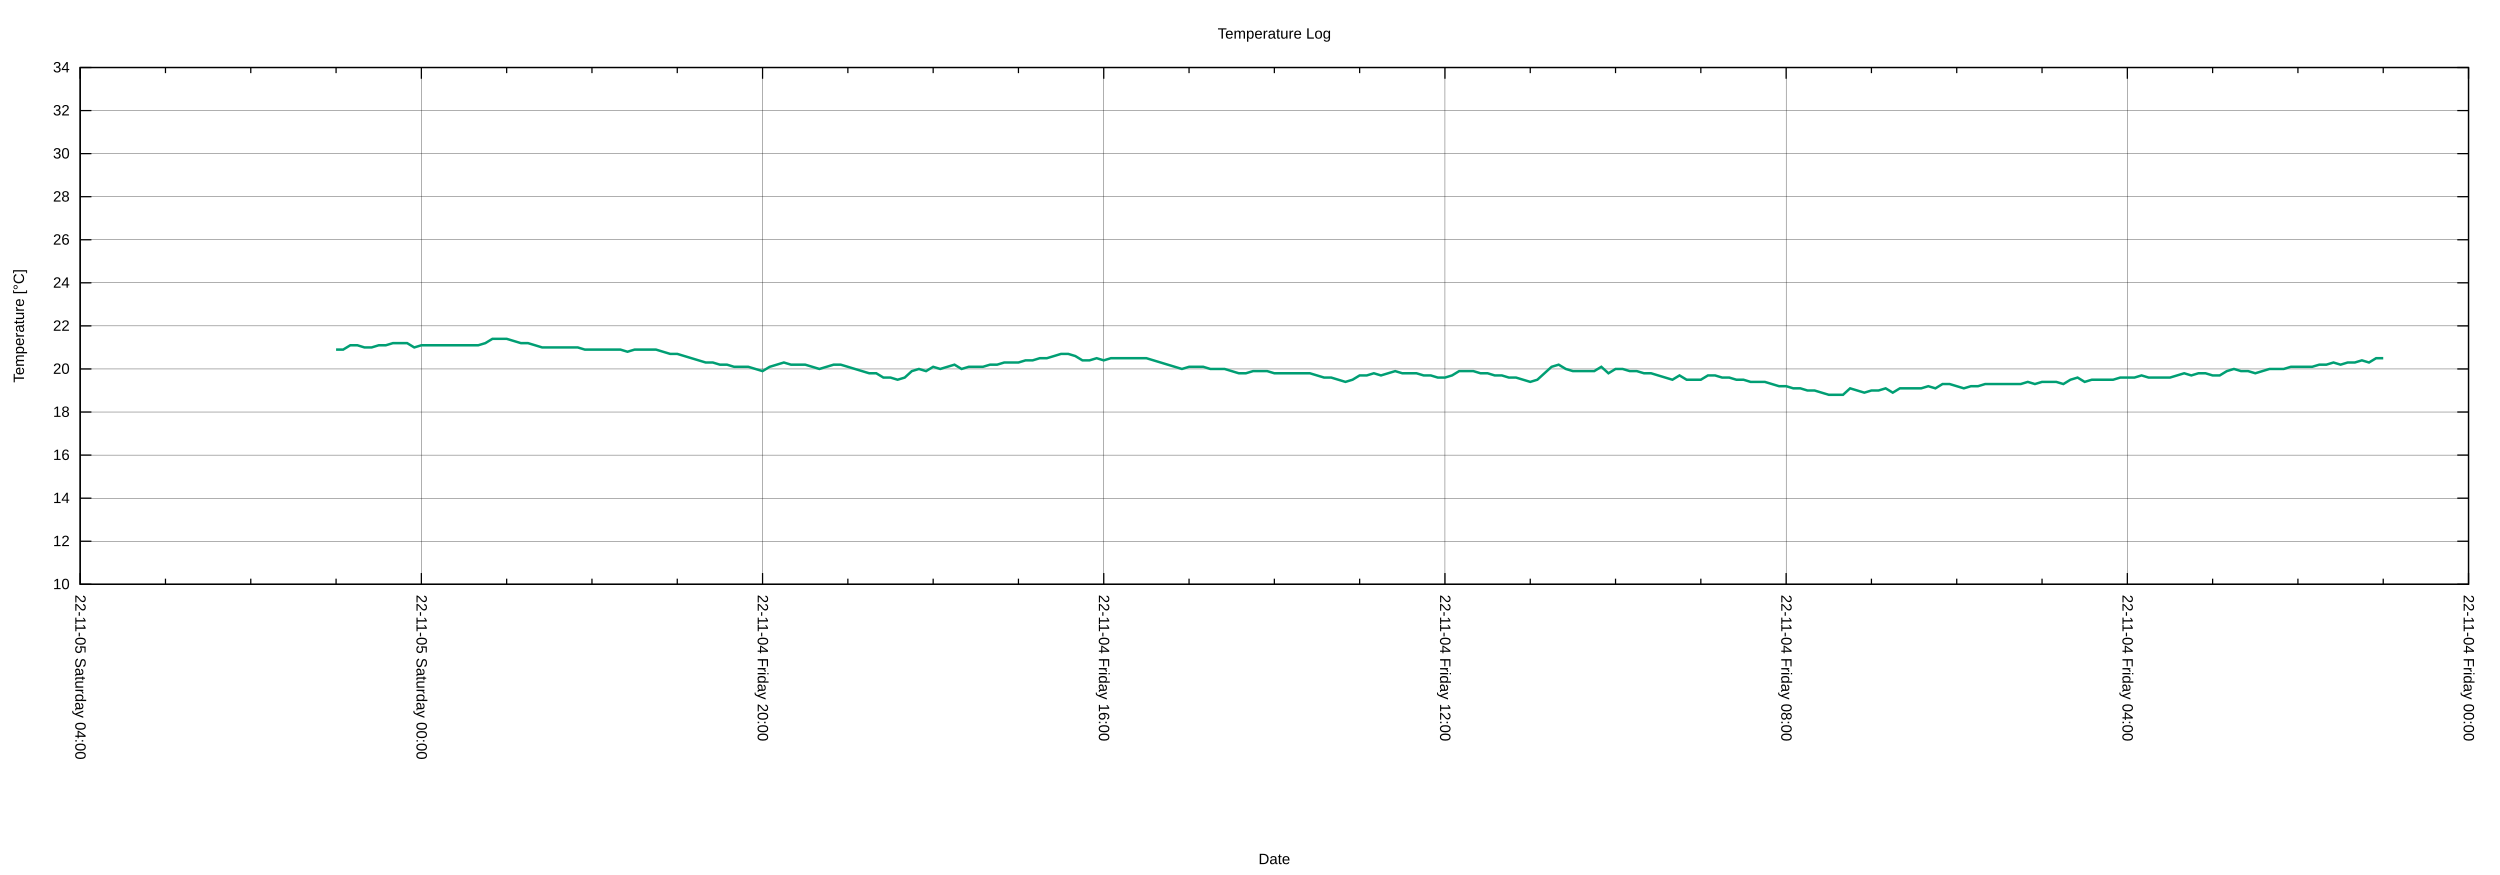
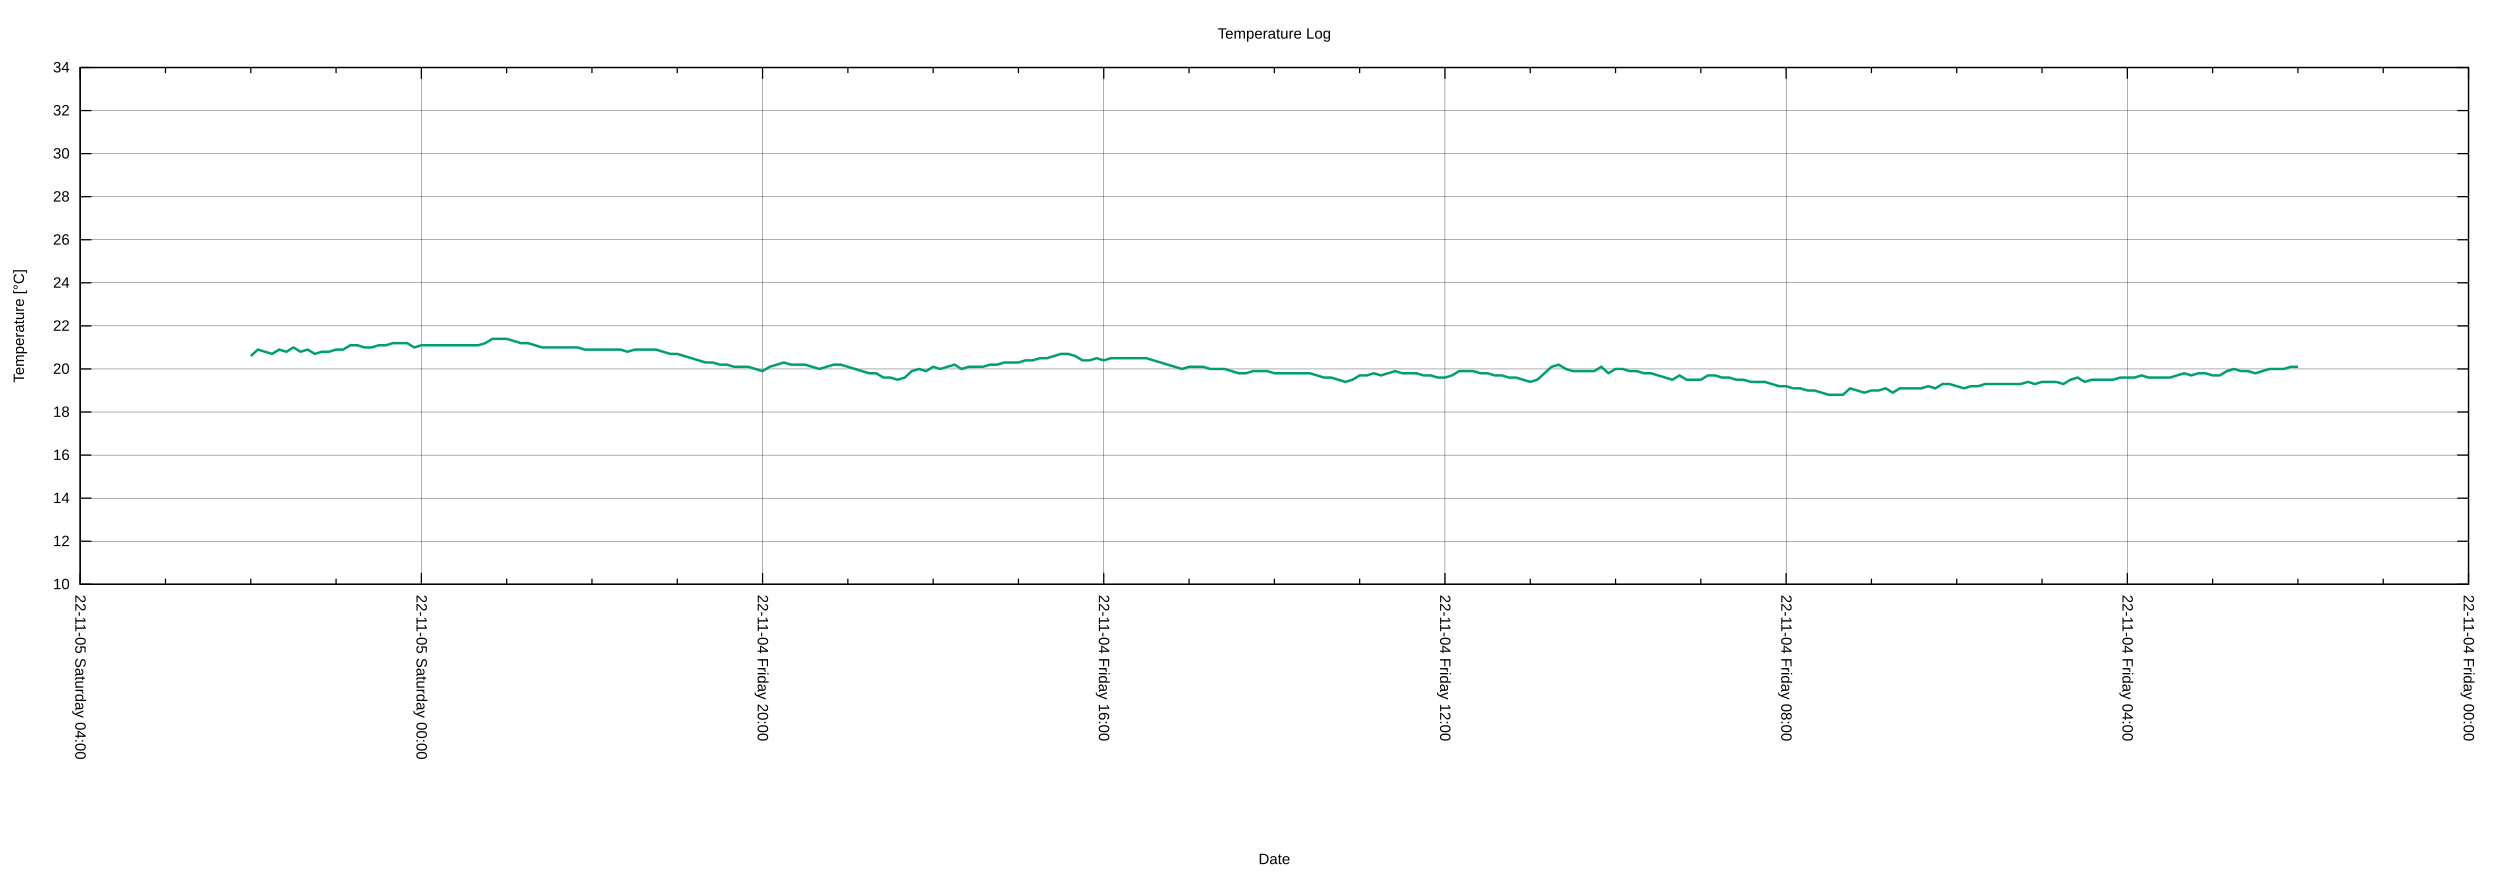
<svg xmlns="http://www.w3.org/2000/svg" xmlns:xlink="http://www.w3.org/1999/xlink" width="2000" height="700" viewBox="0 0 2000 700">
  <g id="gnuplot_canvas">
    <rect x="0" y="0" width="2000" height="700" fill="none" />
    <defs>
      <circle id="gpDot" r="0.5" stroke-width="0.5" stroke="currentColor" />
      <path id="gpPt0" stroke-width="0.222" stroke="currentColor" d="M-1,0 h2 M0,-1 v2" />
      <path id="gpPt1" stroke-width="0.222" stroke="currentColor" d="M-1,-1 L1,1 M1,-1 L-1,1" />
      <path id="gpPt2" stroke-width="0.222" stroke="currentColor" d="M-1,0 L1,0 M0,-1 L0,1 M-1,-1 L1,1 M-1,1 L1,-1" />
      <rect id="gpPt3" stroke-width="0.222" stroke="currentColor" x="-1" y="-1" width="2" height="2" />
      <rect id="gpPt4" stroke-width="0.222" stroke="currentColor" fill="currentColor" x="-1" y="-1" width="2" height="2" />
      <circle id="gpPt5" stroke-width="0.222" stroke="currentColor" cx="0" cy="0" r="1" />
      <use xlink:href="#gpPt5" id="gpPt6" fill="currentColor" stroke="none" />
      <path id="gpPt7" stroke-width="0.222" stroke="currentColor" d="M0,-1.33 L-1.33,0.67 L1.33,0.67 z" />
      <use xlink:href="#gpPt7" id="gpPt8" fill="currentColor" stroke="none" />
      <use xlink:href="#gpPt7" id="gpPt9" stroke="currentColor" transform="rotate(180)" />
      <use xlink:href="#gpPt9" id="gpPt10" fill="currentColor" stroke="none" />
      <use xlink:href="#gpPt3" id="gpPt11" stroke="currentColor" transform="rotate(45)" />
      <use xlink:href="#gpPt11" id="gpPt12" fill="currentColor" stroke="none" />
      <path id="gpPt13" stroke-width="0.222" stroke="currentColor" d="M0,1.330 L1.265,0.411 L0.782,-1.067 L-0.782,-1.076 L-1.265,0.411 z" />
      <use xlink:href="#gpPt13" id="gpPt14" fill="currentColor" stroke="none" />
      <filter id="textbox" filterUnits="objectBoundingBox" x="0" y="0" height="1" width="1">
        <feFlood flood-color="white" flood-opacity="1" result="bgnd" />
        <feComposite in="SourceGraphic" in2="bgnd" operator="atop" />
      </filter>
      <filter id="greybox" filterUnits="objectBoundingBox" x="0" y="0" height="1" width="1">
        <feFlood flood-color="lightgrey" flood-opacity="1" result="grey" />
        <feComposite in="SourceGraphic" in2="grey" operator="atop" />
      </filter>
    </defs>
    <g fill="none" color="white" stroke="currentColor" stroke-width="1.00" stroke-linecap="butt" stroke-linejoin="miter">
</g>
    <g fill="none" color="black" stroke="currentColor" stroke-width="1.00" stroke-linecap="butt" stroke-linejoin="miter">
</g>
    <g fill="none" color="black" stroke="black" stroke-width="0.25" stroke-linecap="butt" stroke-linejoin="miter">
</g>
    <g fill="none" color="black" stroke="currentColor" stroke-width="0.25" stroke-linecap="butt" stroke-linejoin="miter">
      <path stroke="black" class="gridline" d="M64.14,467.43 L1974.82,467.43  " />
    </g>
    <g fill="none" color="black" stroke="black" stroke-width="1.00" stroke-linecap="butt" stroke-linejoin="miter">
</g>
    <g fill="none" color="black" stroke="currentColor" stroke-width="1.00" stroke-linecap="butt" stroke-linejoin="miter">
      <path stroke="black" d="M64.14,467.43 L73.14,467.43 M1974.82,467.43 L1965.82,467.43  " />
      <g transform="translate(55.75,471.33)" stroke="none" fill="black" font-family="Arial" font-size="12.00" text-anchor="end">
        <text>
          <tspan font-family="Arial"> 10</tspan>
        </text>
      </g>
    </g>
    <g fill="none" color="black" stroke="currentColor" stroke-width="1.00" stroke-linecap="butt" stroke-linejoin="miter">
</g>
    <g fill="none" color="black" stroke="black" stroke-width="0.25" stroke-linecap="butt" stroke-linejoin="miter">
</g>
    <g fill="none" color="black" stroke="currentColor" stroke-width="0.25" stroke-linecap="butt" stroke-linejoin="miter">
      <path stroke="black" class="gridline" d="M64.14,432.98 L1974.82,432.98  " />
    </g>
    <g fill="none" color="black" stroke="black" stroke-width="1.00" stroke-linecap="butt" stroke-linejoin="miter">
</g>
    <g fill="none" color="black" stroke="currentColor" stroke-width="1.00" stroke-linecap="butt" stroke-linejoin="miter">
      <path stroke="black" d="M64.14,432.98 L73.14,432.98 M1974.82,432.98 L1965.82,432.98  " />
      <g transform="translate(55.75,436.88)" stroke="none" fill="black" font-family="Arial" font-size="12.00" text-anchor="end">
        <text>
          <tspan font-family="Arial"> 12</tspan>
        </text>
      </g>
    </g>
    <g fill="none" color="black" stroke="currentColor" stroke-width="1.00" stroke-linecap="butt" stroke-linejoin="miter">
</g>
    <g fill="none" color="black" stroke="black" stroke-width="0.25" stroke-linecap="butt" stroke-linejoin="miter">
</g>
    <g fill="none" color="black" stroke="currentColor" stroke-width="0.25" stroke-linecap="butt" stroke-linejoin="miter">
      <path stroke="black" class="gridline" d="M64.14,398.53 L1974.82,398.53  " />
    </g>
    <g fill="none" color="black" stroke="black" stroke-width="1.00" stroke-linecap="butt" stroke-linejoin="miter">
</g>
    <g fill="none" color="black" stroke="currentColor" stroke-width="1.00" stroke-linecap="butt" stroke-linejoin="miter">
      <path stroke="black" d="M64.14,398.53 L73.14,398.53 M1974.82,398.53 L1965.82,398.53  " />
      <g transform="translate(55.75,402.43)" stroke="none" fill="black" font-family="Arial" font-size="12.00" text-anchor="end">
        <text>
          <tspan font-family="Arial"> 14</tspan>
        </text>
      </g>
    </g>
    <g fill="none" color="black" stroke="currentColor" stroke-width="1.00" stroke-linecap="butt" stroke-linejoin="miter">
</g>
    <g fill="none" color="black" stroke="black" stroke-width="0.25" stroke-linecap="butt" stroke-linejoin="miter">
</g>
    <g fill="none" color="black" stroke="currentColor" stroke-width="0.25" stroke-linecap="butt" stroke-linejoin="miter">
      <path stroke="black" class="gridline" d="M64.14,364.07 L1974.82,364.07  " />
    </g>
    <g fill="none" color="black" stroke="black" stroke-width="1.00" stroke-linecap="butt" stroke-linejoin="miter">
</g>
    <g fill="none" color="black" stroke="currentColor" stroke-width="1.00" stroke-linecap="butt" stroke-linejoin="miter">
      <path stroke="black" d="M64.14,364.07 L73.14,364.07 M1974.82,364.07 L1965.82,364.07  " />
      <g transform="translate(55.75,367.97)" stroke="none" fill="black" font-family="Arial" font-size="12.00" text-anchor="end">
        <text>
          <tspan font-family="Arial"> 16</tspan>
        </text>
      </g>
    </g>
    <g fill="none" color="black" stroke="currentColor" stroke-width="1.00" stroke-linecap="butt" stroke-linejoin="miter">
</g>
    <g fill="none" color="black" stroke="black" stroke-width="0.25" stroke-linecap="butt" stroke-linejoin="miter">
</g>
    <g fill="none" color="black" stroke="currentColor" stroke-width="0.25" stroke-linecap="butt" stroke-linejoin="miter">
      <path stroke="black" class="gridline" d="M64.14,329.62 L1974.82,329.62  " />
    </g>
    <g fill="none" color="black" stroke="black" stroke-width="1.00" stroke-linecap="butt" stroke-linejoin="miter">
</g>
    <g fill="none" color="black" stroke="currentColor" stroke-width="1.00" stroke-linecap="butt" stroke-linejoin="miter">
      <path stroke="black" d="M64.14,329.62 L73.14,329.62 M1974.82,329.62 L1965.82,329.62  " />
      <g transform="translate(55.75,333.52)" stroke="none" fill="black" font-family="Arial" font-size="12.00" text-anchor="end">
        <text>
          <tspan font-family="Arial"> 18</tspan>
        </text>
      </g>
    </g>
    <g fill="none" color="black" stroke="currentColor" stroke-width="1.00" stroke-linecap="butt" stroke-linejoin="miter">
</g>
    <g fill="none" color="black" stroke="black" stroke-width="0.25" stroke-linecap="butt" stroke-linejoin="miter">
</g>
    <g fill="none" color="black" stroke="currentColor" stroke-width="0.25" stroke-linecap="butt" stroke-linejoin="miter">
      <path stroke="black" class="gridline" d="M64.14,295.17 L1974.82,295.17  " />
    </g>
    <g fill="none" color="black" stroke="black" stroke-width="1.00" stroke-linecap="butt" stroke-linejoin="miter">
</g>
    <g fill="none" color="black" stroke="currentColor" stroke-width="1.00" stroke-linecap="butt" stroke-linejoin="miter">
      <path stroke="black" d="M64.14,295.17 L73.14,295.17 M1974.82,295.17 L1965.82,295.17  " />
      <g transform="translate(55.75,299.07)" stroke="none" fill="black" font-family="Arial" font-size="12.00" text-anchor="end">
        <text>
          <tspan font-family="Arial"> 20</tspan>
        </text>
      </g>
    </g>
    <g fill="none" color="black" stroke="currentColor" stroke-width="1.00" stroke-linecap="butt" stroke-linejoin="miter">
</g>
    <g fill="none" color="black" stroke="black" stroke-width="0.25" stroke-linecap="butt" stroke-linejoin="miter">
</g>
    <g fill="none" color="black" stroke="currentColor" stroke-width="0.25" stroke-linecap="butt" stroke-linejoin="miter">
      <path stroke="black" class="gridline" d="M64.14,260.72 L1974.82,260.72  " />
    </g>
    <g fill="none" color="black" stroke="black" stroke-width="1.00" stroke-linecap="butt" stroke-linejoin="miter">
</g>
    <g fill="none" color="black" stroke="currentColor" stroke-width="1.00" stroke-linecap="butt" stroke-linejoin="miter">
      <path stroke="black" d="M64.14,260.72 L73.14,260.72 M1974.82,260.72 L1965.82,260.72  " />
      <g transform="translate(55.75,264.62)" stroke="none" fill="black" font-family="Arial" font-size="12.00" text-anchor="end">
        <text>
          <tspan font-family="Arial"> 22</tspan>
        </text>
      </g>
    </g>
    <g fill="none" color="black" stroke="currentColor" stroke-width="1.00" stroke-linecap="butt" stroke-linejoin="miter">
</g>
    <g fill="none" color="black" stroke="black" stroke-width="0.25" stroke-linecap="butt" stroke-linejoin="miter">
</g>
    <g fill="none" color="black" stroke="currentColor" stroke-width="0.25" stroke-linecap="butt" stroke-linejoin="miter">
      <path stroke="black" class="gridline" d="M64.14,226.27 L1974.82,226.27  " />
    </g>
    <g fill="none" color="black" stroke="black" stroke-width="1.00" stroke-linecap="butt" stroke-linejoin="miter">
</g>
    <g fill="none" color="black" stroke="currentColor" stroke-width="1.00" stroke-linecap="butt" stroke-linejoin="miter">
      <path stroke="black" d="M64.14,226.27 L73.14,226.27 M1974.82,226.27 L1965.82,226.27  " />
      <g transform="translate(55.75,230.17)" stroke="none" fill="black" font-family="Arial" font-size="12.00" text-anchor="end">
        <text>
          <tspan font-family="Arial"> 24</tspan>
        </text>
      </g>
    </g>
    <g fill="none" color="black" stroke="currentColor" stroke-width="1.00" stroke-linecap="butt" stroke-linejoin="miter">
</g>
    <g fill="none" color="black" stroke="black" stroke-width="0.25" stroke-linecap="butt" stroke-linejoin="miter">
</g>
    <g fill="none" color="black" stroke="currentColor" stroke-width="0.25" stroke-linecap="butt" stroke-linejoin="miter">
      <path stroke="black" class="gridline" d="M64.14,191.82 L1974.82,191.82  " />
    </g>
    <g fill="none" color="black" stroke="black" stroke-width="1.00" stroke-linecap="butt" stroke-linejoin="miter">
</g>
    <g fill="none" color="black" stroke="currentColor" stroke-width="1.00" stroke-linecap="butt" stroke-linejoin="miter">
      <path stroke="black" d="M64.14,191.82 L73.14,191.82 M1974.82,191.82 L1965.82,191.82  " />
      <g transform="translate(55.75,195.72)" stroke="none" fill="black" font-family="Arial" font-size="12.00" text-anchor="end">
        <text>
          <tspan font-family="Arial"> 26</tspan>
        </text>
      </g>
    </g>
    <g fill="none" color="black" stroke="currentColor" stroke-width="1.00" stroke-linecap="butt" stroke-linejoin="miter">
</g>
    <g fill="none" color="black" stroke="black" stroke-width="0.25" stroke-linecap="butt" stroke-linejoin="miter">
</g>
    <g fill="none" color="black" stroke="currentColor" stroke-width="0.25" stroke-linecap="butt" stroke-linejoin="miter">
      <path stroke="black" class="gridline" d="M64.14,157.36 L1974.82,157.36  " />
    </g>
    <g fill="none" color="black" stroke="black" stroke-width="1.00" stroke-linecap="butt" stroke-linejoin="miter">
</g>
    <g fill="none" color="black" stroke="currentColor" stroke-width="1.00" stroke-linecap="butt" stroke-linejoin="miter">
      <path stroke="black" d="M64.14,157.36 L73.14,157.36 M1974.82,157.36 L1965.82,157.36  " />
      <g transform="translate(55.75,161.26)" stroke="none" fill="black" font-family="Arial" font-size="12.00" text-anchor="end">
        <text>
          <tspan font-family="Arial"> 28</tspan>
        </text>
      </g>
    </g>
    <g fill="none" color="black" stroke="currentColor" stroke-width="1.00" stroke-linecap="butt" stroke-linejoin="miter">
</g>
    <g fill="none" color="black" stroke="black" stroke-width="0.25" stroke-linecap="butt" stroke-linejoin="miter">
</g>
    <g fill="none" color="black" stroke="currentColor" stroke-width="0.25" stroke-linecap="butt" stroke-linejoin="miter">
      <path stroke="black" class="gridline" d="M64.14,122.91 L1974.82,122.91  " />
    </g>
    <g fill="none" color="black" stroke="black" stroke-width="1.00" stroke-linecap="butt" stroke-linejoin="miter">
</g>
    <g fill="none" color="black" stroke="currentColor" stroke-width="1.00" stroke-linecap="butt" stroke-linejoin="miter">
      <path stroke="black" d="M64.14,122.91 L73.14,122.91 M1974.82,122.91 L1965.82,122.91  " />
      <g transform="translate(55.75,126.81)" stroke="none" fill="black" font-family="Arial" font-size="12.00" text-anchor="end">
        <text>
          <tspan font-family="Arial"> 30</tspan>
        </text>
      </g>
    </g>
    <g fill="none" color="black" stroke="currentColor" stroke-width="1.00" stroke-linecap="butt" stroke-linejoin="miter">
</g>
    <g fill="none" color="black" stroke="black" stroke-width="0.25" stroke-linecap="butt" stroke-linejoin="miter">
</g>
    <g fill="none" color="black" stroke="currentColor" stroke-width="0.25" stroke-linecap="butt" stroke-linejoin="miter">
      <path stroke="black" class="gridline" d="M64.14,88.46 L1974.82,88.46  " />
    </g>
    <g fill="none" color="black" stroke="black" stroke-width="1.00" stroke-linecap="butt" stroke-linejoin="miter">
</g>
    <g fill="none" color="black" stroke="currentColor" stroke-width="1.00" stroke-linecap="butt" stroke-linejoin="miter">
      <path stroke="black" d="M64.14,88.46 L73.14,88.46 M1974.82,88.46 L1965.82,88.46  " />
      <g transform="translate(55.75,92.36)" stroke="none" fill="black" font-family="Arial" font-size="12.00" text-anchor="end">
        <text>
          <tspan font-family="Arial"> 32</tspan>
        </text>
      </g>
    </g>
    <g fill="none" color="black" stroke="currentColor" stroke-width="1.00" stroke-linecap="butt" stroke-linejoin="miter">
</g>
    <g fill="none" color="black" stroke="black" stroke-width="0.25" stroke-linecap="butt" stroke-linejoin="miter">
</g>
    <g fill="none" color="black" stroke="currentColor" stroke-width="0.25" stroke-linecap="butt" stroke-linejoin="miter">
      <path stroke="black" class="gridline" d="M64.14,54.01 L1974.82,54.01  " />
    </g>
    <g fill="none" color="black" stroke="black" stroke-width="1.00" stroke-linecap="butt" stroke-linejoin="miter">
</g>
    <g fill="none" color="black" stroke="currentColor" stroke-width="1.00" stroke-linecap="butt" stroke-linejoin="miter">
      <path stroke="black" d="M64.14,54.01 L73.14,54.01 M1974.82,54.01 L1965.82,54.01  " />
      <g transform="translate(55.75,57.91)" stroke="none" fill="black" font-family="Arial" font-size="12.00" text-anchor="end">
        <text>
          <tspan font-family="Arial"> 34</tspan>
        </text>
      </g>
    </g>
    <g fill="none" color="black" stroke="currentColor" stroke-width="1.00" stroke-linecap="butt" stroke-linejoin="miter">
</g>
    <g fill="none" color="black" stroke="black" stroke-width="0.25" stroke-linecap="butt" stroke-linejoin="miter">
</g>
    <g fill="none" color="black" stroke="currentColor" stroke-width="0.25" stroke-linecap="butt" stroke-linejoin="miter">
      <path stroke="black" class="gridline" d="M1974.82,467.43 L1974.82,54.01  " />
    </g>
    <g fill="none" color="black" stroke="black" stroke-width="1.00" stroke-linecap="butt" stroke-linejoin="miter">
</g>
    <g fill="none" color="black" stroke="currentColor" stroke-width="1.00" stroke-linecap="butt" stroke-linejoin="miter">
      <path stroke="black" d="M1974.82,467.43 L1974.82,458.43 M1974.82,54.01 L1974.82,63.01  " />
      <g transform="translate(1970.92,475.82) rotate(90)" stroke="none" fill="black" font-family="Arial" font-size="12.00" text-anchor="start">
        <text>
          <tspan font-family="Arial">22-11-04 Friday 00:00</tspan>
        </text>
      </g>
    </g>
    <g fill="none" color="black" stroke="currentColor" stroke-width="1.00" stroke-linecap="butt" stroke-linejoin="miter">
      <path stroke="black" d="M1906.58,467.43 L1906.58,462.93 M1906.58,54.01 L1906.58,58.51 M1838.34,467.43 L1838.34,462.93 M1838.34,54.01 L1838.34,58.51   M1770.10,467.43 L1770.10,462.93 M1770.10,54.01 L1770.10,58.51  " />
    </g>
    <g fill="none" color="black" stroke="black" stroke-width="0.25" stroke-linecap="butt" stroke-linejoin="miter">
</g>
    <g fill="none" color="black" stroke="currentColor" stroke-width="0.25" stroke-linecap="butt" stroke-linejoin="miter">
      <path stroke="black" class="gridline" d="M1701.87,467.43 L1701.87,54.01  " />
    </g>
    <g fill="none" color="black" stroke="black" stroke-width="1.00" stroke-linecap="butt" stroke-linejoin="miter">
</g>
    <g fill="none" color="black" stroke="currentColor" stroke-width="1.00" stroke-linecap="butt" stroke-linejoin="miter">
      <path stroke="black" d="M1701.87,467.43 L1701.87,458.43 M1701.87,54.01 L1701.87,63.01  " />
      <g transform="translate(1697.97,475.82) rotate(90)" stroke="none" fill="black" font-family="Arial" font-size="12.00" text-anchor="start">
        <text>
          <tspan font-family="Arial">22-11-04 Friday 04:00</tspan>
        </text>
      </g>
    </g>
    <g fill="none" color="black" stroke="currentColor" stroke-width="1.00" stroke-linecap="butt" stroke-linejoin="miter">
      <path stroke="black" d="M1633.63,467.43 L1633.63,462.93 M1633.63,54.01 L1633.63,58.51 M1565.39,467.43 L1565.39,462.93 M1565.39,54.01 L1565.39,58.51   M1497.15,467.43 L1497.15,462.93 M1497.15,54.01 L1497.15,58.51  " />
    </g>
    <g fill="none" color="black" stroke="black" stroke-width="0.25" stroke-linecap="butt" stroke-linejoin="miter">
</g>
    <g fill="none" color="black" stroke="currentColor" stroke-width="0.25" stroke-linecap="butt" stroke-linejoin="miter">
      <path stroke="black" class="gridline" d="M1428.91,467.43 L1428.91,54.01  " />
    </g>
    <g fill="none" color="black" stroke="black" stroke-width="1.00" stroke-linecap="butt" stroke-linejoin="miter">
</g>
    <g fill="none" color="black" stroke="currentColor" stroke-width="1.00" stroke-linecap="butt" stroke-linejoin="miter">
      <path stroke="black" d="M1428.91,467.43 L1428.91,458.43 M1428.91,54.01 L1428.91,63.01  " />
      <g transform="translate(1425.01,475.82) rotate(90)" stroke="none" fill="black" font-family="Arial" font-size="12.00" text-anchor="start">
        <text>
          <tspan font-family="Arial">22-11-04 Friday 08:00</tspan>
        </text>
      </g>
    </g>
    <g fill="none" color="black" stroke="currentColor" stroke-width="1.00" stroke-linecap="butt" stroke-linejoin="miter">
      <path stroke="black" d="M1360.67,467.43 L1360.67,462.93 M1360.67,54.01 L1360.67,58.51 M1292.43,467.43 L1292.43,462.93 M1292.43,54.01 L1292.43,58.51   M1224.20,467.43 L1224.20,462.93 M1224.20,54.01 L1224.20,58.51  " />
    </g>
    <g fill="none" color="black" stroke="black" stroke-width="0.25" stroke-linecap="butt" stroke-linejoin="miter">
</g>
    <g fill="none" color="black" stroke="currentColor" stroke-width="0.25" stroke-linecap="butt" stroke-linejoin="miter">
      <path stroke="black" class="gridline" d="M1155.96,467.43 L1155.96,54.01  " />
    </g>
    <g fill="none" color="black" stroke="black" stroke-width="1.00" stroke-linecap="butt" stroke-linejoin="miter">
</g>
    <g fill="none" color="black" stroke="currentColor" stroke-width="1.00" stroke-linecap="butt" stroke-linejoin="miter">
      <path stroke="black" d="M1155.96,467.43 L1155.96,458.43 M1155.96,54.01 L1155.96,63.01  " />
      <g transform="translate(1152.06,475.82) rotate(90)" stroke="none" fill="black" font-family="Arial" font-size="12.00" text-anchor="start">
        <text>
          <tspan font-family="Arial">22-11-04 Friday 12:00</tspan>
        </text>
      </g>
    </g>
    <g fill="none" color="black" stroke="currentColor" stroke-width="1.00" stroke-linecap="butt" stroke-linejoin="miter">
      <path stroke="black" d="M1087.72,467.43 L1087.72,462.93 M1087.72,54.01 L1087.72,58.51 M1019.48,467.43 L1019.48,462.93 M1019.48,54.01 L1019.48,58.51   M951.24,467.43 L951.24,462.93 M951.24,54.01 L951.24,58.51  " />
    </g>
    <g fill="none" color="black" stroke="black" stroke-width="0.25" stroke-linecap="butt" stroke-linejoin="miter">
</g>
    <g fill="none" color="black" stroke="currentColor" stroke-width="0.25" stroke-linecap="butt" stroke-linejoin="miter">
      <path stroke="black" class="gridline" d="M883.00,467.43 L883.00,54.01  " />
    </g>
    <g fill="none" color="black" stroke="black" stroke-width="1.00" stroke-linecap="butt" stroke-linejoin="miter">
</g>
    <g fill="none" color="black" stroke="currentColor" stroke-width="1.00" stroke-linecap="butt" stroke-linejoin="miter">
      <path stroke="black" d="M883.00,467.43 L883.00,458.43 M883.00,54.01 L883.00,63.01  " />
      <g transform="translate(879.10,475.82) rotate(90)" stroke="none" fill="black" font-family="Arial" font-size="12.00" text-anchor="start">
        <text>
          <tspan font-family="Arial">22-11-04 Friday 16:00</tspan>
        </text>
      </g>
    </g>
    <g fill="none" color="black" stroke="currentColor" stroke-width="1.00" stroke-linecap="butt" stroke-linejoin="miter">
      <path stroke="black" d="M814.76,467.43 L814.76,462.93 M814.76,54.01 L814.76,58.51 M746.53,467.43 L746.53,462.93 M746.53,54.01 L746.53,58.51   M678.29,467.43 L678.29,462.93 M678.29,54.01 L678.29,58.51  " />
    </g>
    <g fill="none" color="black" stroke="black" stroke-width="0.25" stroke-linecap="butt" stroke-linejoin="miter">
</g>
    <g fill="none" color="black" stroke="currentColor" stroke-width="0.25" stroke-linecap="butt" stroke-linejoin="miter">
      <path stroke="black" class="gridline" d="M610.05,467.43 L610.05,54.01  " />
    </g>
    <g fill="none" color="black" stroke="black" stroke-width="1.00" stroke-linecap="butt" stroke-linejoin="miter">
</g>
    <g fill="none" color="black" stroke="currentColor" stroke-width="1.00" stroke-linecap="butt" stroke-linejoin="miter">
      <path stroke="black" d="M610.05,467.43 L610.05,458.43 M610.05,54.01 L610.05,63.01  " />
      <g transform="translate(606.15,475.82) rotate(90)" stroke="none" fill="black" font-family="Arial" font-size="12.00" text-anchor="start">
        <text>
          <tspan font-family="Arial">22-11-04 Friday 20:00</tspan>
        </text>
      </g>
    </g>
    <g fill="none" color="black" stroke="currentColor" stroke-width="1.00" stroke-linecap="butt" stroke-linejoin="miter">
      <path stroke="black" d="M541.81,467.43 L541.81,462.93 M541.81,54.01 L541.81,58.51 M473.57,467.43 L473.57,462.93 M473.57,54.01 L473.57,58.51   M405.33,467.43 L405.33,462.93 M405.33,54.01 L405.33,58.51  " />
    </g>
    <g fill="none" color="black" stroke="black" stroke-width="0.25" stroke-linecap="butt" stroke-linejoin="miter">
</g>
    <g fill="none" color="black" stroke="currentColor" stroke-width="0.25" stroke-linecap="butt" stroke-linejoin="miter">
      <path stroke="black" class="gridline" d="M337.09,467.43 L337.09,54.01  " />
    </g>
    <g fill="none" color="black" stroke="black" stroke-width="1.00" stroke-linecap="butt" stroke-linejoin="miter">
</g>
    <g fill="none" color="black" stroke="currentColor" stroke-width="1.00" stroke-linecap="butt" stroke-linejoin="miter">
      <path stroke="black" d="M337.09,467.43 L337.09,458.43 M337.09,54.01 L337.09,63.01  " />
      <g transform="translate(333.19,475.82) rotate(90)" stroke="none" fill="black" font-family="Arial" font-size="12.00" text-anchor="start">
        <text>
          <tspan font-family="Arial">22-11-05 Saturday 00:00</tspan>
        </text>
      </g>
    </g>
    <g fill="none" color="black" stroke="currentColor" stroke-width="1.00" stroke-linecap="butt" stroke-linejoin="miter">
      <path stroke="black" d="M268.86,467.43 L268.86,462.93 M268.86,54.01 L268.86,58.51 M200.62,467.43 L200.62,462.93 M200.62,54.01 L200.62,58.51   M132.38,467.43 L132.38,462.93 M132.38,54.01 L132.38,58.51  " />
    </g>
    <g fill="none" color="black" stroke="black" stroke-width="0.25" stroke-linecap="butt" stroke-linejoin="miter">
</g>
    <g fill="none" color="black" stroke="currentColor" stroke-width="0.25" stroke-linecap="butt" stroke-linejoin="miter">
      <path stroke="black" class="gridline" d="M64.14,467.43 L64.14,54.01  " />
    </g>
    <g fill="none" color="black" stroke="black" stroke-width="1.00" stroke-linecap="butt" stroke-linejoin="miter">
</g>
    <g fill="none" color="black" stroke="currentColor" stroke-width="1.00" stroke-linecap="butt" stroke-linejoin="miter">
      <path stroke="black" d="M64.14,467.43 L64.14,458.43 M64.14,54.01 L64.14,63.01  " />
      <g transform="translate(60.24,475.82) rotate(90)" stroke="none" fill="black" font-family="Arial" font-size="12.00" text-anchor="start">
        <text>
          <tspan font-family="Arial">22-11-05 Saturday 04:00</tspan>
        </text>
      </g>
    </g>
    <g fill="none" color="black" stroke="currentColor" stroke-width="1.00" stroke-linecap="butt" stroke-linejoin="miter">
</g>
    <g fill="none" color="black" stroke="currentColor" stroke-width="1.00" stroke-linecap="butt" stroke-linejoin="miter">
      <path stroke="black" d="M64.14,54.01 L64.14,467.43 L1974.82,467.43 L1974.82,54.01 L64.14,54.01 Z  " />
    </g>
    <g fill="none" color="black" stroke="currentColor" stroke-width="1.00" stroke-linecap="butt" stroke-linejoin="miter">
      <g transform="translate(19.18,260.72) rotate(270)" stroke="none" fill="black" font-family="Arial" font-size="12.00" text-anchor="middle">
        <text>
          <tspan font-family="Arial">Temperature [°C]</tspan>
        </text>
      </g>
    </g>
    <g fill="none" color="black" stroke="currentColor" stroke-width="1.00" stroke-linecap="butt" stroke-linejoin="miter">
      <g transform="translate(1019.48,691.30)" stroke="none" fill="black" font-family="Arial" font-size="12.00" text-anchor="middle">
        <text>
          <tspan font-family="Arial">Date</tspan>
        </text>
      </g>
    </g>
    <g fill="none" color="black" stroke="currentColor" stroke-width="1.00" stroke-linecap="butt" stroke-linejoin="miter">
</g>
    <g id="gnuplot_plot_1">
      <g fill="none" color="white" stroke="currentColor" stroke-width="2.00" stroke-linecap="butt" stroke-linejoin="miter">
</g>
      <g fill="none" color="black" stroke="currentColor" stroke-width="2.00" stroke-linecap="butt" stroke-linejoin="miter">
-         <path stroke="rgb(  0, 158, 115)" d="M268.86,279.67 L274.54,279.67 L280.23,276.22 L285.92,276.22 L291.60,277.95 L297.29,277.95 L302.98,276.22 L308.66,276.22   L314.35,274.50 L320.03,274.50 L325.72,274.50 L331.41,277.95 L337.09,276.22 L342.78,276.22 L348.47,276.22 L354.15,276.22   L359.84,276.22 L365.53,276.22 L371.21,276.22 L376.90,276.22 L382.59,276.22 L388.27,274.50 L393.96,271.06 L399.65,271.06   L405.33,271.06 L411.02,272.78 L416.71,274.50 L422.39,274.50 L428.08,276.22 L433.77,277.95 L439.45,277.95 L445.14,277.95   L450.83,277.95 L456.51,277.95 L462.20,277.95 L467.88,279.67 L473.57,279.67 L479.26,279.67 L484.94,279.67 L490.63,279.67   L496.32,279.67 L502.00,281.39 L507.69,279.67 L513.38,279.67 L519.06,279.67 L524.75,279.67 L530.44,281.39 L536.12,283.11   L541.81,283.11 L547.50,284.84 L553.18,286.56 L558.87,288.28 L564.56,290.00 L570.24,290.00 L575.93,291.73 L581.62,291.73   L587.30,293.45 L592.99,293.45 L598.68,293.45 L604.36,295.17 L610.05,296.89 L615.74,293.45 L621.42,291.73 L627.11,290.00   L632.79,291.73 L638.48,291.73 L644.17,291.73 L649.85,293.45 L655.54,295.17 L661.23,293.45 L666.91,291.73 L672.60,291.73   L678.29,293.45 L683.97,295.17 L689.66,296.89 L695.35,298.62 L701.03,298.62 L706.72,302.06 L712.41,302.06 L718.09,303.78   L723.78,302.06 L729.47,296.89 L735.15,295.17 L740.84,296.89 L746.53,293.45 L752.21,295.17 L757.90,293.45 L763.59,291.73   L769.27,295.17 L774.96,293.45 L780.65,293.45 L786.33,293.45 L792.02,291.73 L797.70,291.73 L803.39,290.00 L809.08,290.00   L814.76,290.00 L820.45,288.28 L826.14,288.28 L831.82,286.56 L837.51,286.56 L843.20,284.84 L848.88,283.11 L854.57,283.11   L860.26,284.84 L865.94,288.28 L871.63,288.28 L877.32,286.56 L883.00,288.28 L888.69,286.56 L894.38,286.56 L900.06,286.56   L905.75,286.56 L911.44,286.56 L917.12,286.56 L922.81,288.28 L928.50,290.00 L934.18,291.73 L939.87,293.45 L945.55,295.17   L951.24,293.45 L956.93,293.45 L962.61,293.45 L968.30,295.17 L973.99,295.17 L979.67,295.17 L985.36,296.89 L991.05,298.62   L996.73,298.62 L1002.42,296.89 L1008.11,296.89 L1013.79,296.89 L1019.48,298.62 L1025.17,298.62 L1030.85,298.62 L1036.54,298.62   L1042.23,298.62 L1047.91,298.62 L1053.60,300.34 L1059.29,302.06 L1064.97,302.06 L1070.66,303.78 L1076.35,305.51 L1082.03,303.78   L1087.72,300.34 L1093.41,300.34 L1099.09,298.62 L1104.78,300.34 L1110.46,298.62 L1116.15,296.89 L1121.84,298.62 L1127.52,298.62   L1133.21,298.62 L1138.90,300.34 L1144.58,300.34 L1150.27,302.06 L1155.96,302.06 L1161.64,300.34 L1167.33,296.89 L1173.02,296.89   L1178.70,296.89 L1184.39,298.62 L1190.08,298.62 L1195.76,300.34 L1201.45,300.34 L1207.14,302.06 L1212.82,302.06 L1218.51,303.78   L1224.20,305.51 L1229.88,303.78 L1235.57,298.62 L1241.26,293.45 L1246.94,291.73 L1252.63,295.17 L1258.32,296.89 L1264.00,296.89   L1269.69,296.89 L1275.37,296.89 L1281.06,293.45 L1286.75,298.62 L1292.43,295.17 L1298.12,295.17 L1303.81,296.89 L1309.49,296.89   L1315.18,298.62 L1320.87,298.62 L1326.55,300.34 L1332.24,302.06 L1337.93,303.78 L1343.61,300.34 L1349.30,303.78 L1354.99,303.78   L1360.67,303.78 L1366.36,300.34 L1372.05,300.34 L1377.73,302.06 L1383.42,302.06 L1389.11,303.78 L1394.79,303.78 L1400.48,305.51   L1406.17,305.51 L1411.85,305.51 L1417.54,307.23 L1423.22,308.95 L1428.91,308.95 L1434.60,310.67 L1440.28,310.67 L1445.97,312.40   L1451.66,312.40 L1457.34,314.12 L1463.03,315.84 L1468.72,315.84 L1474.40,315.84 L1480.09,310.67 L1485.78,312.40 L1491.46,314.12   L1497.15,312.40 L1502.84,312.40 L1508.52,310.67 L1514.21,314.12 L1519.90,310.67 L1525.58,310.67 L1531.27,310.67 L1536.96,310.67   L1542.64,308.95 L1548.33,310.67 L1554.02,307.23 L1559.70,307.23 L1565.39,308.95 L1571.08,310.67 L1576.76,308.95 L1582.45,308.95   L1588.13,307.23 L1593.82,307.23 L1599.51,307.23 L1605.19,307.23 L1610.88,307.23 L1616.57,307.23 L1622.25,305.51 L1627.94,307.23   L1633.63,305.51 L1639.31,305.51 L1645.00,305.51 L1650.69,307.23 L1656.37,303.78 L1662.06,302.06 L1667.75,305.51 L1673.43,303.78   L1679.12,303.78 L1684.81,303.78 L1690.49,303.78 L1696.18,302.06 L1701.87,302.06 L1707.55,302.06 L1713.24,300.34 L1718.93,302.06   L1724.61,302.06 L1730.30,302.06 L1735.99,302.06 L1741.67,300.34 L1747.36,298.62 L1753.04,300.34 L1758.73,298.62 L1764.42,298.62   L1770.10,300.34 L1775.79,300.34 L1781.48,296.89 L1787.16,295.17 L1792.85,296.89 L1798.54,296.89 L1804.22,298.62 L1809.91,296.89   L1815.60,295.17 L1821.28,295.17 L1826.97,295.17 L1832.66,293.45 L1838.34,293.45 L1844.03,293.45 L1849.72,293.45 L1855.40,291.73   L1861.09,291.73 L1866.78,290.00 L1872.46,291.73 L1878.15,290.00 L1883.84,290.00 L1889.52,288.28 L1895.21,290.00 L1900.89,286.56   L1906.58,286.56  " />
+         <path stroke="rgb(  0, 158, 115)" d="M200.62,284.84 L206.30,279.67 L211.99,281.39 L217.68,283.11 L223.36,279.67 L229.05,281.39 L234.74,277.95 L240.42,281.39   L246.11,279.67 L251.80,283.11 L257.48,281.39 L263.17,281.39 L268.86,279.67 L274.54,279.67 L280.23,276.22 L285.92,276.22   L291.60,277.95 L297.29,277.95 L302.98,276.22 L308.66,276.22 L314.35,274.50 L320.03,274.50 L325.72,274.50 L331.41,277.95   L337.09,276.22 L342.78,276.22 L348.47,276.22 L354.15,276.22 L359.84,276.22 L365.53,276.22 L371.21,276.22 L376.90,276.22   L382.59,276.22 L388.27,274.50 L393.96,271.06 L399.65,271.06 L405.33,271.06 L411.02,272.78 L416.71,274.50 L422.39,274.50   L428.08,276.22 L433.77,277.95 L439.45,277.95 L445.14,277.95 L450.83,277.95 L456.51,277.95 L462.20,277.95 L467.88,279.67   L473.57,279.67 L479.26,279.67 L484.94,279.67 L490.63,279.67 L496.32,279.67 L502.00,281.39 L507.69,279.67 L513.38,279.67   L519.06,279.67 L524.75,279.67 L530.44,281.39 L536.12,283.11 L541.81,283.11 L547.50,284.84 L553.18,286.56 L558.87,288.28   L564.56,290.00 L570.24,290.00 L575.93,291.73 L581.62,291.73 L587.30,293.45 L592.99,293.45 L598.68,293.45 L604.36,295.17   L610.05,296.89 L615.74,293.45 L621.42,291.73 L627.11,290.00 L632.79,291.73 L638.48,291.73 L644.17,291.73 L649.85,293.45   L655.54,295.17 L661.23,293.45 L666.91,291.73 L672.60,291.73 L678.29,293.45 L683.97,295.17 L689.66,296.89 L695.35,298.62   L701.03,298.62 L706.72,302.06 L712.41,302.06 L718.09,303.78 L723.78,302.06 L729.47,296.89 L735.15,295.17 L740.84,296.89   L746.53,293.45 L752.21,295.17 L757.90,293.45 L763.59,291.73 L769.27,295.17 L774.96,293.45 L780.65,293.45 L786.33,293.45   L792.02,291.73 L797.70,291.73 L803.39,290.00 L809.08,290.00 L814.76,290.00 L820.45,288.28 L826.14,288.28 L831.82,286.56   L837.51,286.56 L843.20,284.84 L848.88,283.11 L854.57,283.11 L860.26,284.84 L865.94,288.28 L871.63,288.28 L877.32,286.56   L883.00,288.28 L888.69,286.56 L894.38,286.56 L900.06,286.56 L905.75,286.56 L911.44,286.56 L917.12,286.56 L922.81,288.28   L928.50,290.00 L934.18,291.73 L939.87,293.45 L945.55,295.17 L951.24,293.45 L956.93,293.45 L962.61,293.45 L968.30,295.17   L973.99,295.17 L979.67,295.17 L985.36,296.89 L991.05,298.62 L996.73,298.62 L1002.42,296.89 L1008.11,296.89 L1013.79,296.89   L1019.48,298.62 L1025.17,298.62 L1030.85,298.62 L1036.54,298.62 L1042.23,298.62 L1047.91,298.62 L1053.60,300.34 L1059.29,302.06   L1064.97,302.06 L1070.66,303.78 L1076.35,305.51 L1082.03,303.78 L1087.72,300.34 L1093.41,300.34 L1099.09,298.62 L1104.78,300.34   L1110.46,298.62 L1116.15,296.89 L1121.84,298.62 L1127.52,298.62 L1133.21,298.62 L1138.90,300.34 L1144.58,300.34 L1150.27,302.06   L1155.96,302.06 L1161.64,300.34 L1167.33,296.89 L1173.02,296.89 L1178.70,296.89 L1184.39,298.62 L1190.08,298.62 L1195.76,300.34   L1201.45,300.34 L1207.14,302.06 L1212.82,302.06 L1218.51,303.78 L1224.20,305.51 L1229.88,303.78 L1235.57,298.62 L1241.26,293.45   L1246.94,291.73 L1252.63,295.17 L1258.32,296.89 L1264.00,296.89 L1269.69,296.89 L1275.37,296.89 L1281.06,293.45 L1286.75,298.62   L1292.43,295.17 L1298.12,295.17 L1303.81,296.89 L1309.49,296.89 L1315.18,298.62 L1320.87,298.62 L1326.55,300.34 L1332.24,302.06   L1337.93,303.78 L1343.61,300.34 L1349.30,303.78 L1354.99,303.78 L1360.67,303.78 L1366.36,300.34 L1372.05,300.34 L1377.73,302.06   L1383.42,302.06 L1389.11,303.78 L1394.79,303.78 L1400.48,305.51 L1406.17,305.51 L1411.85,305.51 L1417.54,307.23 L1423.22,308.95   L1428.91,308.95 L1434.60,310.67 L1440.28,310.67 L1445.97,312.40 L1451.66,312.40 L1457.34,314.12 L1463.03,315.84 L1468.72,315.84   L1474.40,315.84 L1480.09,310.67 L1485.78,312.40 L1491.46,314.12 L1497.15,312.40 L1502.84,312.40 L1508.52,310.67 L1514.21,314.12   L1519.90,310.67 L1525.58,310.67 L1531.27,310.67 L1536.96,310.67 L1542.64,308.95 L1548.33,310.67 L1554.02,307.23 L1559.70,307.23   L1565.39,308.95 L1571.08,310.67 L1576.76,308.95 L1582.45,308.95 L1588.13,307.23 L1593.82,307.23 L1599.51,307.23 L1605.19,307.23   L1610.88,307.23 L1616.57,307.23 L1622.25,305.51 L1627.94,307.23 L1633.63,305.51 L1639.31,305.51 L1645.00,305.51 L1650.69,307.23   L1656.37,303.78 L1662.06,302.06 L1667.75,305.51 L1673.43,303.78 L1679.12,303.78 L1684.81,303.78 L1690.49,303.78 L1696.18,302.06   L1701.87,302.06 L1707.55,302.06 L1713.24,300.34 L1718.93,302.06 L1724.61,302.06 L1730.30,302.06 L1735.99,302.06 L1741.67,300.34   L1747.36,298.62 L1753.04,300.34 L1758.73,298.62 L1764.42,298.62 L1770.10,300.34 L1775.79,300.34 L1781.48,296.89 L1787.16,295.17   L1792.85,296.89 L1798.54,296.89 L1804.22,298.62 L1809.91,296.89 L1815.60,295.17 L1821.28,295.17 L1826.97,295.17 L1832.66,293.45   L1838.34,293.45  " />
      </g>
    </g>
    <g fill="none" color="black" stroke="currentColor" stroke-width="2.00" stroke-linecap="butt" stroke-linejoin="miter">
</g>
    <g fill="none" color="black" stroke="black" stroke-width="1.00" stroke-linecap="butt" stroke-linejoin="miter">
</g>
    <g fill="none" color="black" stroke="currentColor" stroke-width="1.00" stroke-linecap="butt" stroke-linejoin="miter">
      <path stroke="black" d="M64.14,54.01 L64.14,467.43 L1974.82,467.43 L1974.82,54.01 L64.14,54.01 Z  " />
    </g>
    <g fill="none" color="black" stroke="currentColor" stroke-width="1.00" stroke-linecap="butt" stroke-linejoin="miter">
      <g transform="translate(1019.48,30.91)" stroke="none" fill="black" font-family="Arial" font-size="12.00" text-anchor="middle">
        <text>
          <tspan font-family="Arial">Temperature Log</tspan>
        </text>
      </g>
    </g>
    <g fill="none" color="black" stroke="currentColor" stroke-width="1.00" stroke-linecap="butt" stroke-linejoin="miter">
</g>
  </g>
</svg>
